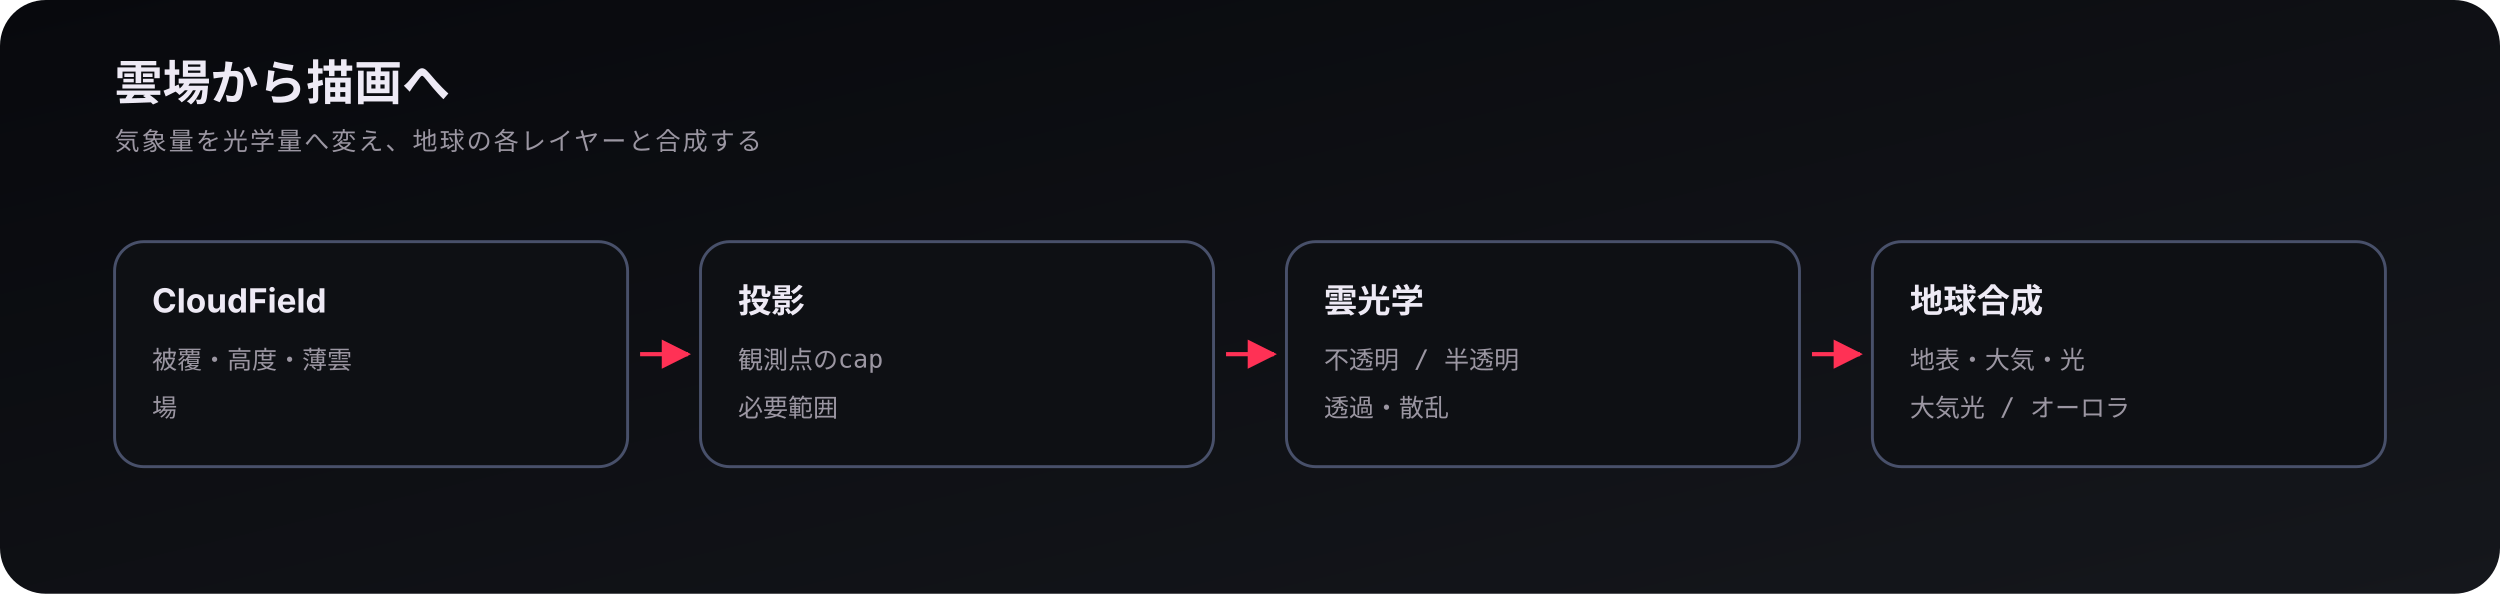
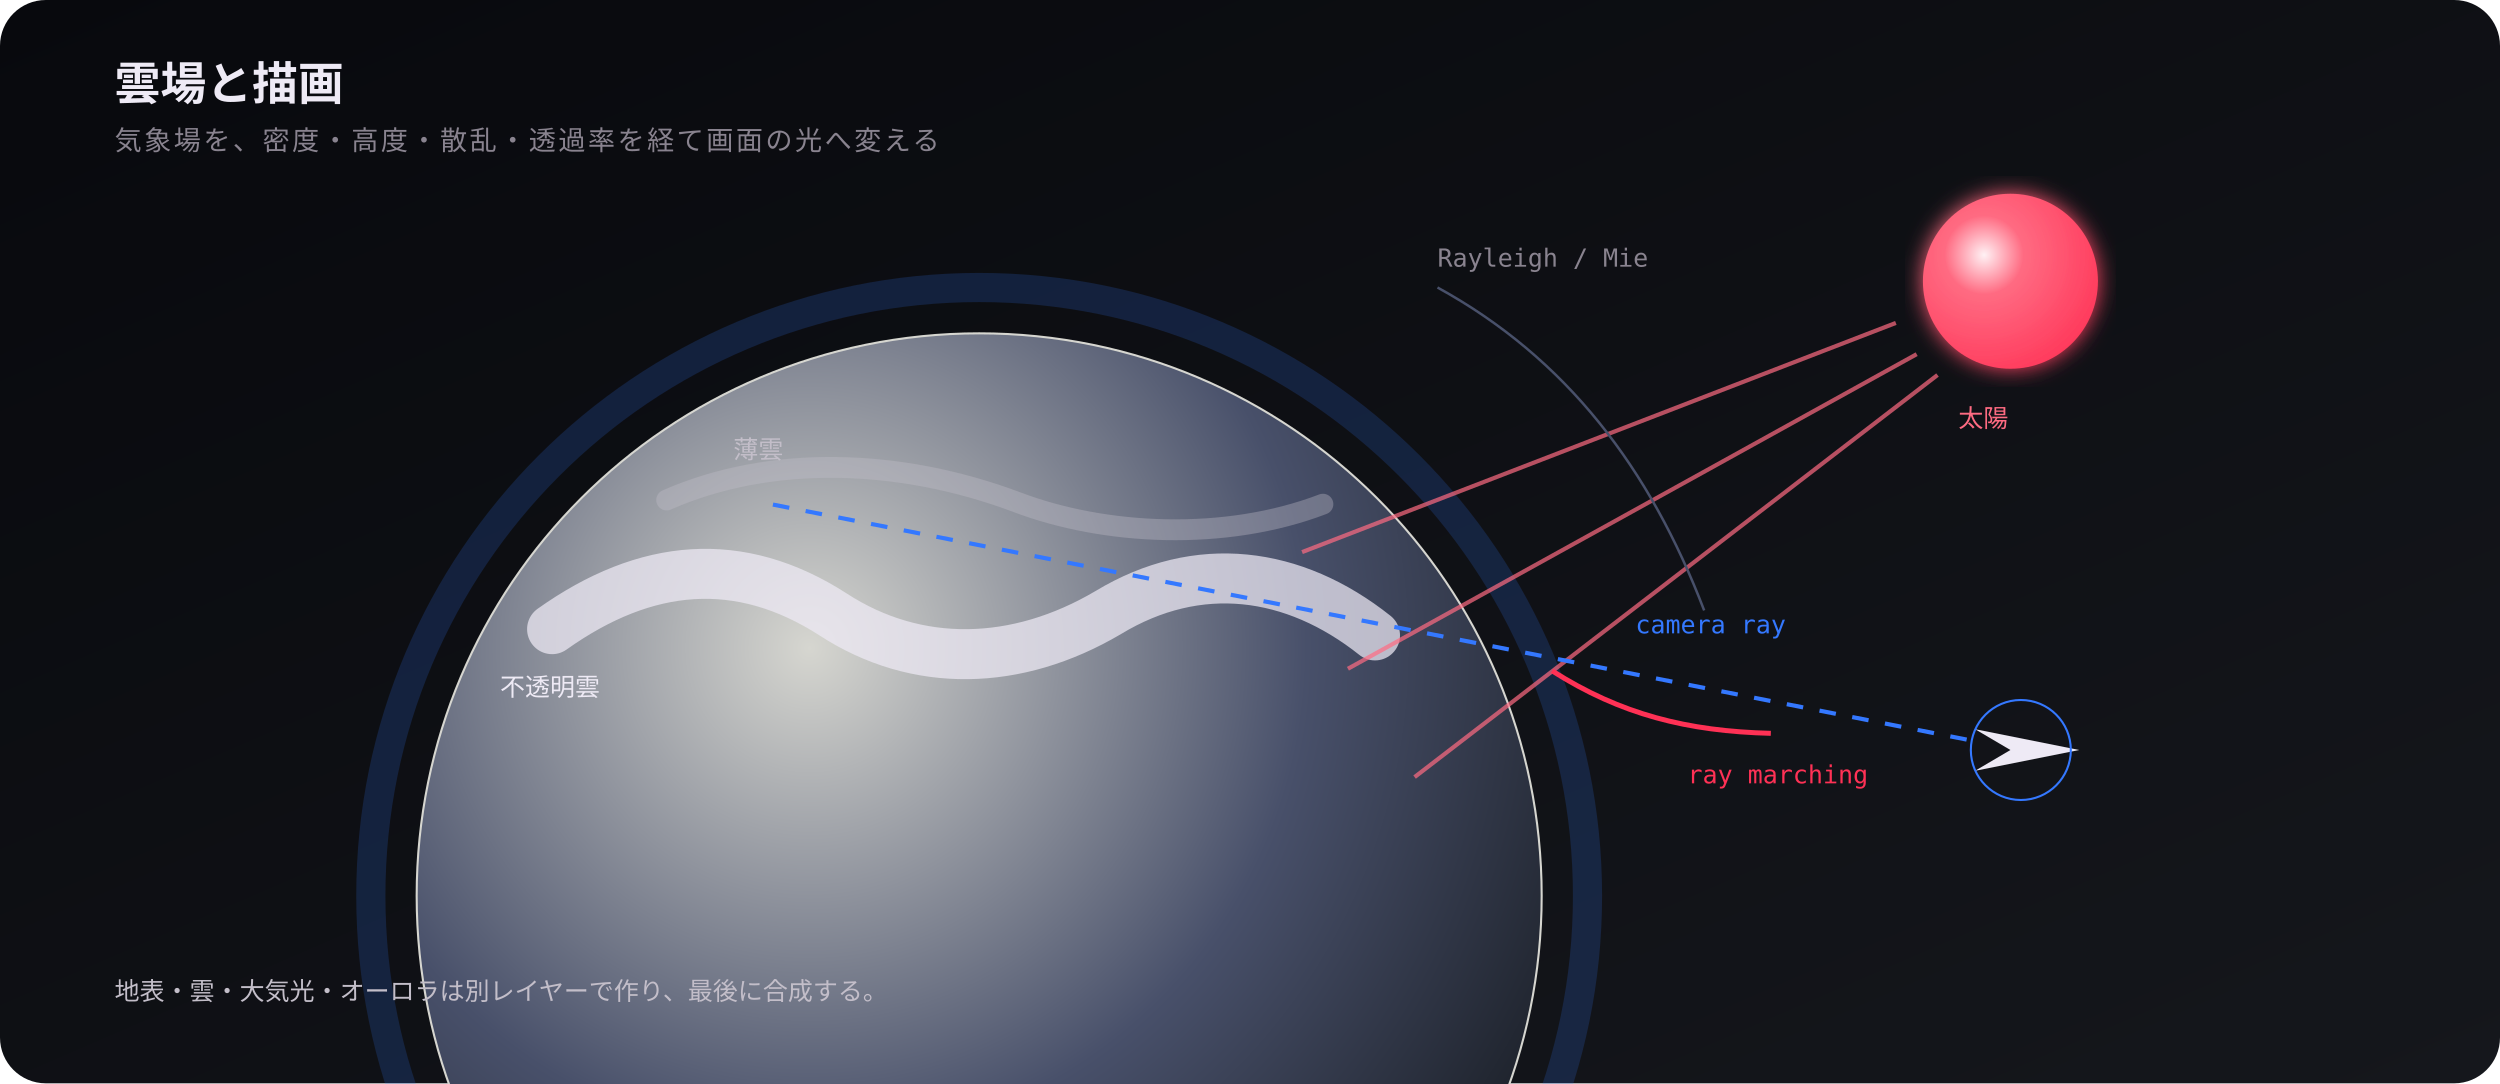
- <svg xmlns="http://www.w3.org/2000/svg" width="1200" height="285" viewBox="0 0 1200 285" role="img">
+ <svg xmlns="http://www.w3.org/2000/svg" width="1200" height="520" viewBox="0 0 1200 520" role="img">
  <defs>
    <style>
- .s{font-family:system-ui,-apple-system,"Hiragino Sans","Yu Gothic",sans-serif}.m{font-family:ui-monospace,SFMono-Regular,Menlo,Consolas,"Yu Gothic",monospace}
- .t{fill:#eeeaf5}.d{fill:#9b96a2}.a{fill:#ff3155}.b{fill:#3478ff}.box{fill:#0e1014;stroke:#48506a;stroke-width:1.4}
- .h{font-size:23px;font-weight:700}.k{font-size:12px;letter-spacing:1px}.v{font-size:16px;font-weight:650}.sm{font-size:12px}
- .line{fill:none;stroke:#89838f;stroke-width:1.6}.acc{fill:none;stroke:#ff3155;stroke-width:2}.sig{fill:none;stroke:#3478ff;stroke-width:2}
+ .m{font-family:ui-monospace,SFMono-Regular,Menlo,Consolas,"Yu Gothic",monospace}.s{font-family:system-ui,-apple-system,"Hiragino Sans","Yu Gothic",sans-serif}
+ .t{fill:#eeeaf5}.b{fill:#c3bec9}.d{fill:#89838f}.a{fill:#ff3155}.an{fill:#ff6b82}.sig{fill:#3478ff}
+ .stroke{fill:none;stroke:#89838f;stroke-width:1.6}.soft{fill:none;stroke:#48506a;stroke-width:1.2}.accent{fill:none;stroke:#ff3155;stroke-width:2.4}.blue{fill:none;stroke:#3478ff;stroke-width:2}.dash{stroke-dasharray:8 8}
+ .h{font-size:22px;font-weight:700}.k{font-size:13px;letter-spacing:1.2px}.v{font-size:16px;font-weight:650}.sm{font-size:12px}.xs{font-size:10px}
</style>
    <linearGradient id="bg" x1="0" y1="0" x2="1" y2="1">
      <stop stop-color="#08090d" />
      <stop offset="1" stop-color="#15171c" />
    </linearGradient>
-     <marker id="r" viewBox="0 0 10 10" refX="9" refY="5" markerWidth="7" markerHeight="7" orient="auto">
+     <radialGradient id="earth" cx=".35" cy=".28" r=".8">
+       <stop stop-color="#d6d6d0" />
+       <stop offset=".55" stop-color="#48506a" />
+       <stop offset="1" stop-color="#161a20" />
+     </radialGradient>
+     <radialGradient id="sun" cx=".35" cy=".35" r=".8">
+       <stop stop-color="#fff1f4" />
+       <stop offset=".28" stop-color="#ff6b82" />
+       <stop offset="1" stop-color="#ff3155" />
+     </radialGradient>
+     <filter id="glow">
+       <feGaussianBlur stdDeviation="5" result="b" />
+       <feMerge>
+         <feMergeNode in="b" />
+         <feMergeNode in="SourceGraphic" />
+       </feMerge>
+     </filter>
+     <marker id="ra" viewBox="0 0 10 10" refX="9" refY="5" markerWidth="7" markerHeight="7" orient="auto">
      <path d="M0 0L10 5 0 10Z" fill="#ff3155" />
    </marker>
-     <marker id="u" viewBox="0 0 10 10" refX="9" refY="5" markerWidth="7" markerHeight="7" orient="auto">
+     <marker id="ba" viewBox="0 0 10 10" refX="9" refY="5" markerWidth="7" markerHeight="7" orient="auto">
      <path d="M0 0L10 5 0 10Z" fill="#3478ff" />
    </marker>
  </defs>
-   <rect width="1200" height="285" rx="22" fill="url(#bg)" />
-   <text x="55" y="48" class="m t h">雲場から描画へ</text>
-   <text x="55" y="72" class="m d k">気象量を光学量へ変え、地球の各レイヤーと合成する</text>
-   <rect x="55" y="116" width="246.25" height="108" rx="14" class="box" />
-   <text x="73" y="150" class="s t v">CloudField</text>
-   <text x="73" y="177" class="m d sm">被覆・高度・薄雲</text>
-   <text x="73" y="200" class="m d sm">場</text>
-   <rect x="336.25" y="116" width="246.25" height="108" rx="14" class="box" />
-   <text x="354.25" y="150" class="s t v">投影</text>
-   <text x="354.25" y="177" class="m d sm">観測点のcap</text>
-   <text x="354.25" y="200" class="m d sm">必要範囲</text>
-   <rect x="617.5" y="116" width="246.25" height="108" rx="14" class="box" />
-   <text x="635.5" y="150" class="s t v">雲光学</text>
-   <text x="635.5" y="177" class="m d sm">不透明 / 半透明</text>
-   <text x="635.5" y="200" class="m d sm">透過・散乱</text>
-   <rect x="898.75" y="116" width="246.25" height="108" rx="14" class="box" />
-   <text x="916.75" y="150" class="s t v">地球合成</text>
-   <text x="916.75" y="177" class="m d sm">地表・大気・光</text>
-   <text x="916.75" y="200" class="m d sm">大気光 / オーロラ</text>
-   <path d="M307.25 170H330.25" class="acc" marker-end="url(#r)" />
-   <path d="M588.5 170H611.5" class="acc" marker-end="url(#r)" />
-   <path d="M869.75 170H892.75" class="acc" marker-end="url(#r)" />
+   <rect width="1200" height="520" rx="22" fill="url(#bg)" />
+   <text x="55" y="48" class="m t h">雲場と描画</text>
+   <text x="55" y="72" class="m d k">気象場を、密度・高度・散乱・透過率を経て画面の光へ変える</text>
+   <g transform="translate(470 430)">
+     <circle r="270" fill="url(#earth)" stroke="#d6d6d0" />
+     <circle r="292" fill="none" stroke="#3478ff" stroke-width="14" opacity=".18" />
+     <path d="M-205-128C-160-160-115-164-70-135C-30-109 18-110 62-136C105-162 151-156 190-125" fill="none" stroke="#eeeaf5" stroke-width="24" stroke-linecap="round" opacity=".72" />
+     <path d="M-150-190C-100-212-38-210 18-189C60-173 118-170 165-188" fill="none" stroke="#c3bec9" stroke-width="10" stroke-linecap="round" opacity=".36" />
+     <text x="-230" y="-96" class="m t sm">不透明雲</text>
+     <text x="-118" y="-210" class="m b sm">薄雲</text>
+   </g>
+   <g transform="translate(965 135)">
+     <circle r="42" fill="url(#sun)" filter="url(#glow)" />
+     <text x="-25" y="70" class="m an sm">太陽</text>
+     <path d="M-45 35L-318 186M-35 45L-286 238M-55 20L-340 130" stroke="#ff6b82" stroke-width="2" opacity=".7" />
+   </g>
+   <g transform="translate(970 360)">
+     <path d="M-22-10L28 0-22 10-5 0Z" fill="#eeeaf5" />
+     <circle r="24" fill="none" stroke="#3478ff" />
+     <path d="M-26-5L-600-118" class="blue dash" />
+     <text x="-185" y="-56" class="m sig sm">camera ray</text>
+   </g>
+   <g transform="translate(690 138)">
+     <path d="M0 0C62 34 102 87 128 155" class="soft" />
+     <text x="0" y="-10" class="m d sm">Rayleigh / Mie</text>
+     <path d="M55 184C88 205 120 213 160 214" class="accent" />
+     <text x="120" y="238" class="m a sm">ray marching</text>
+   </g>
+   <text x="55" y="480" class="m b sm">地表・雲・大気光・オーロラは別レイヤーで作り、最後に合成する。</text>
</svg>
